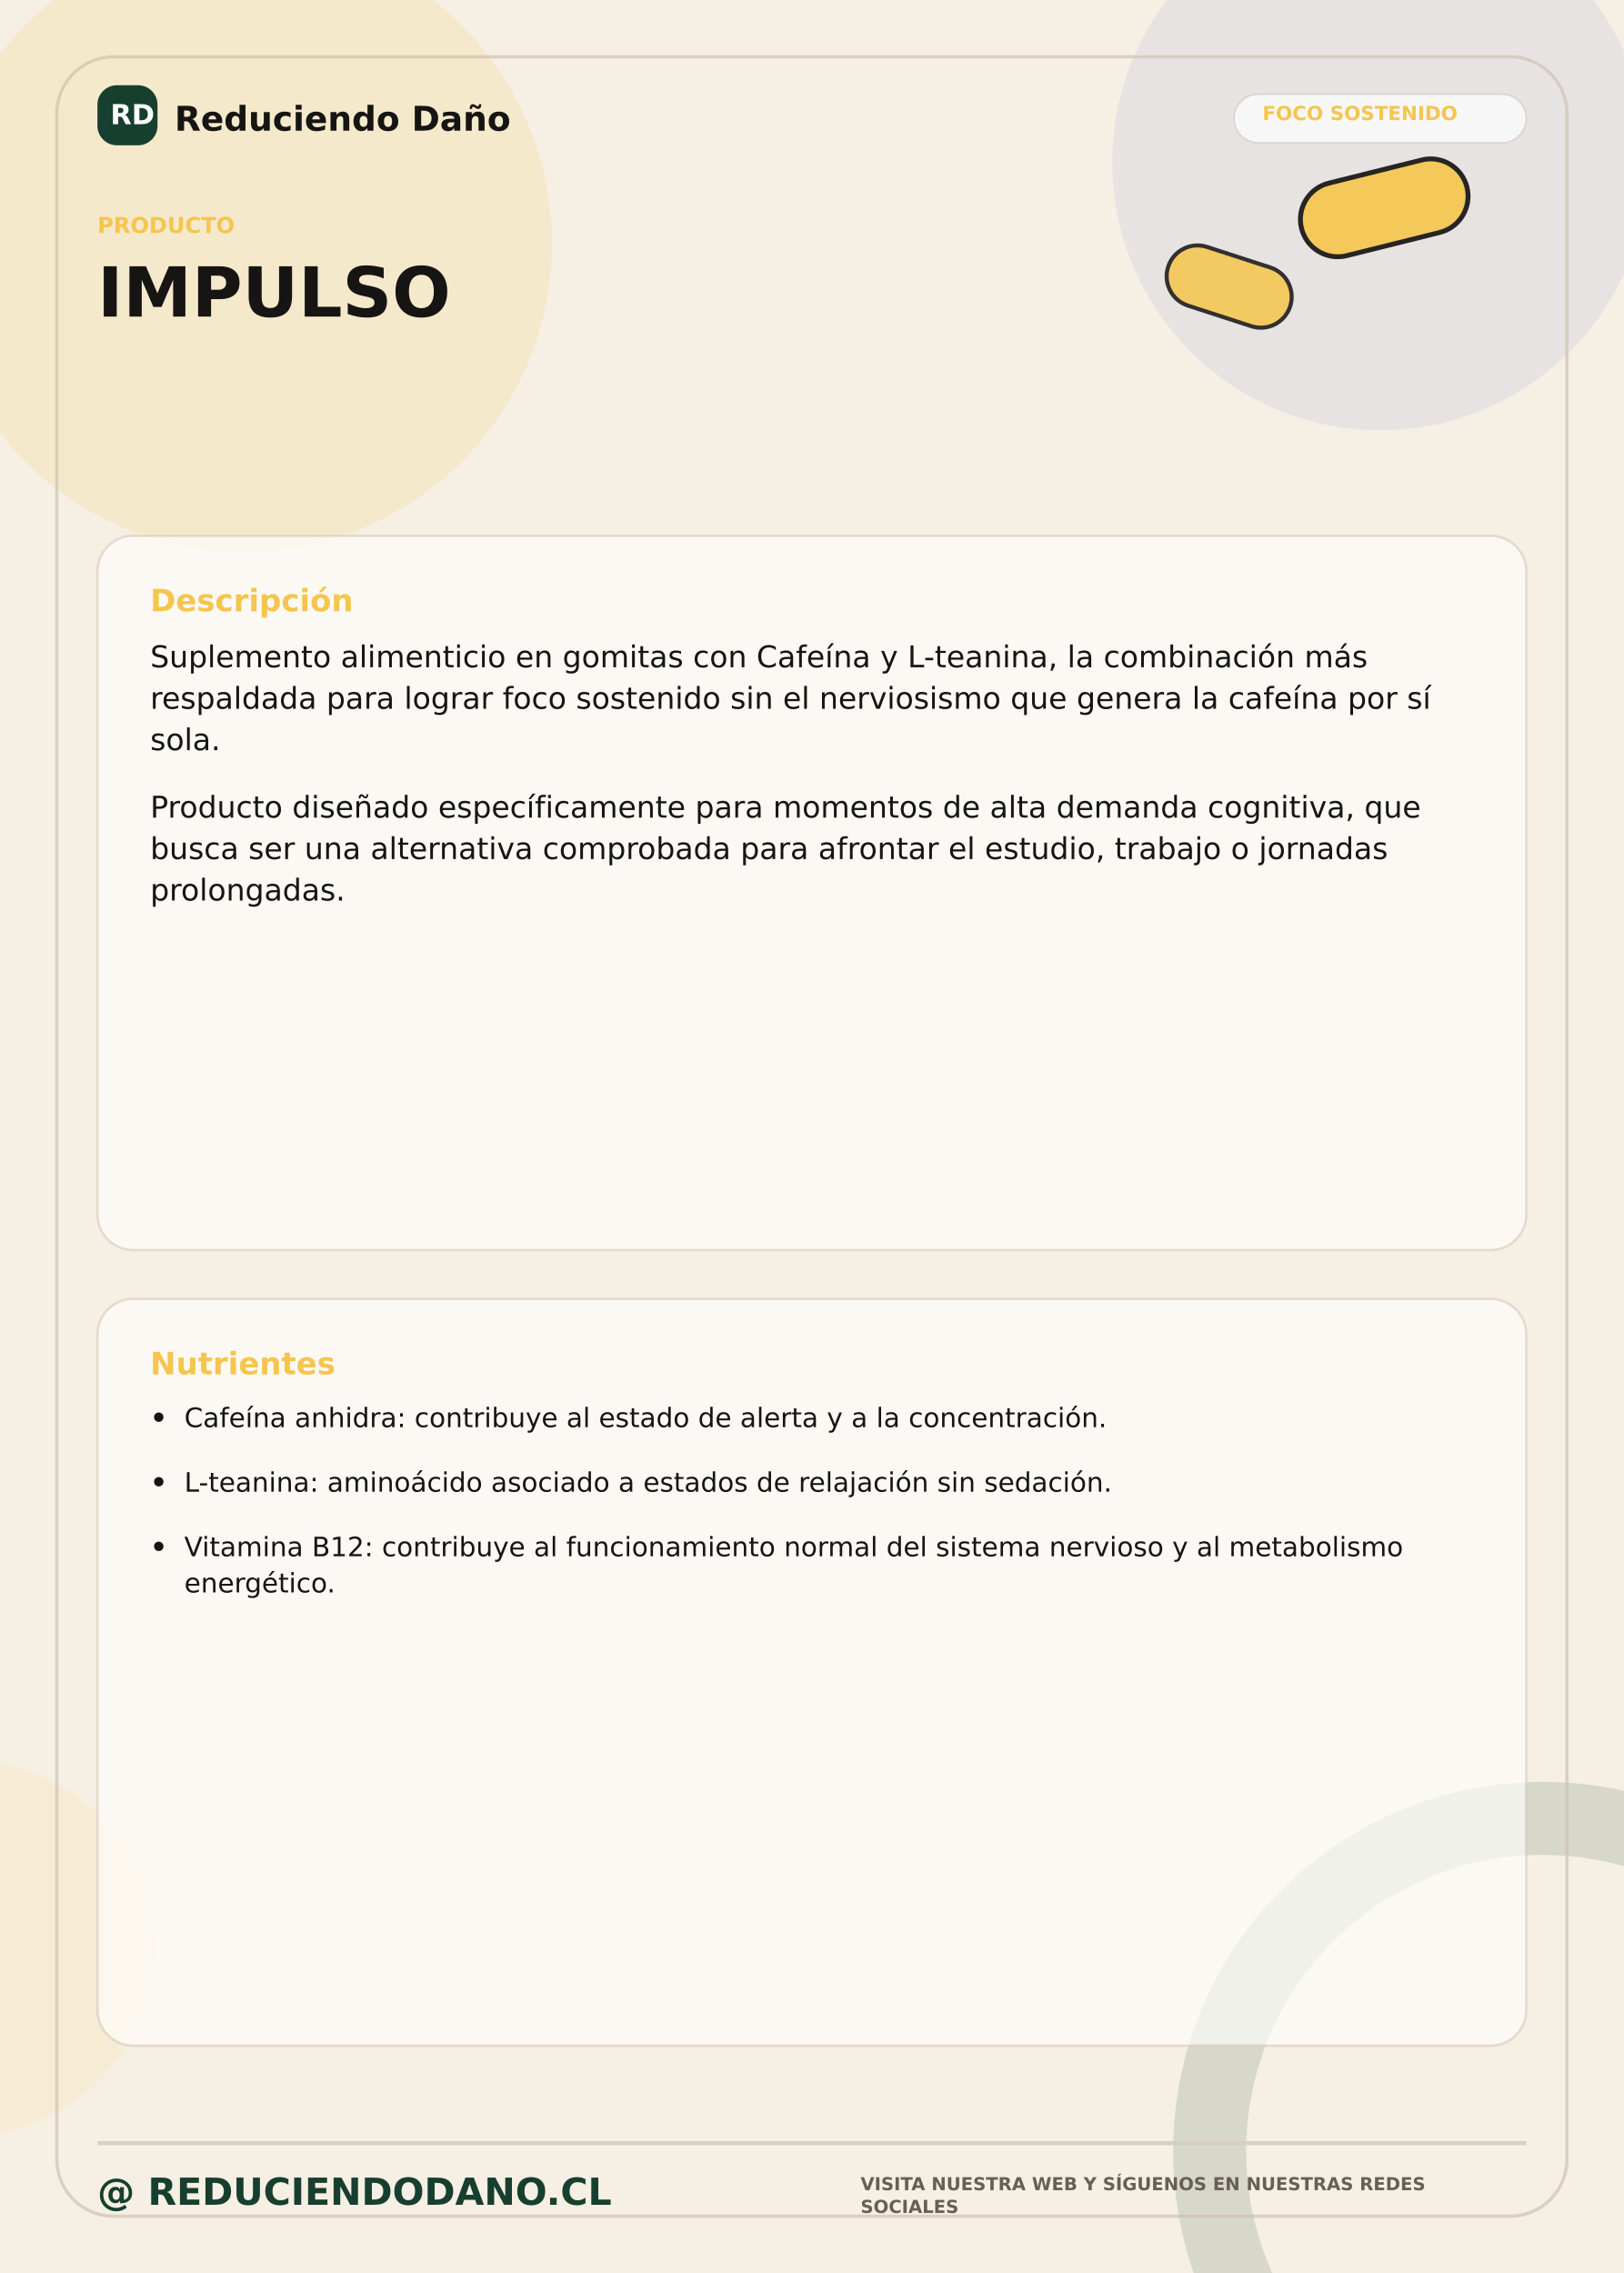
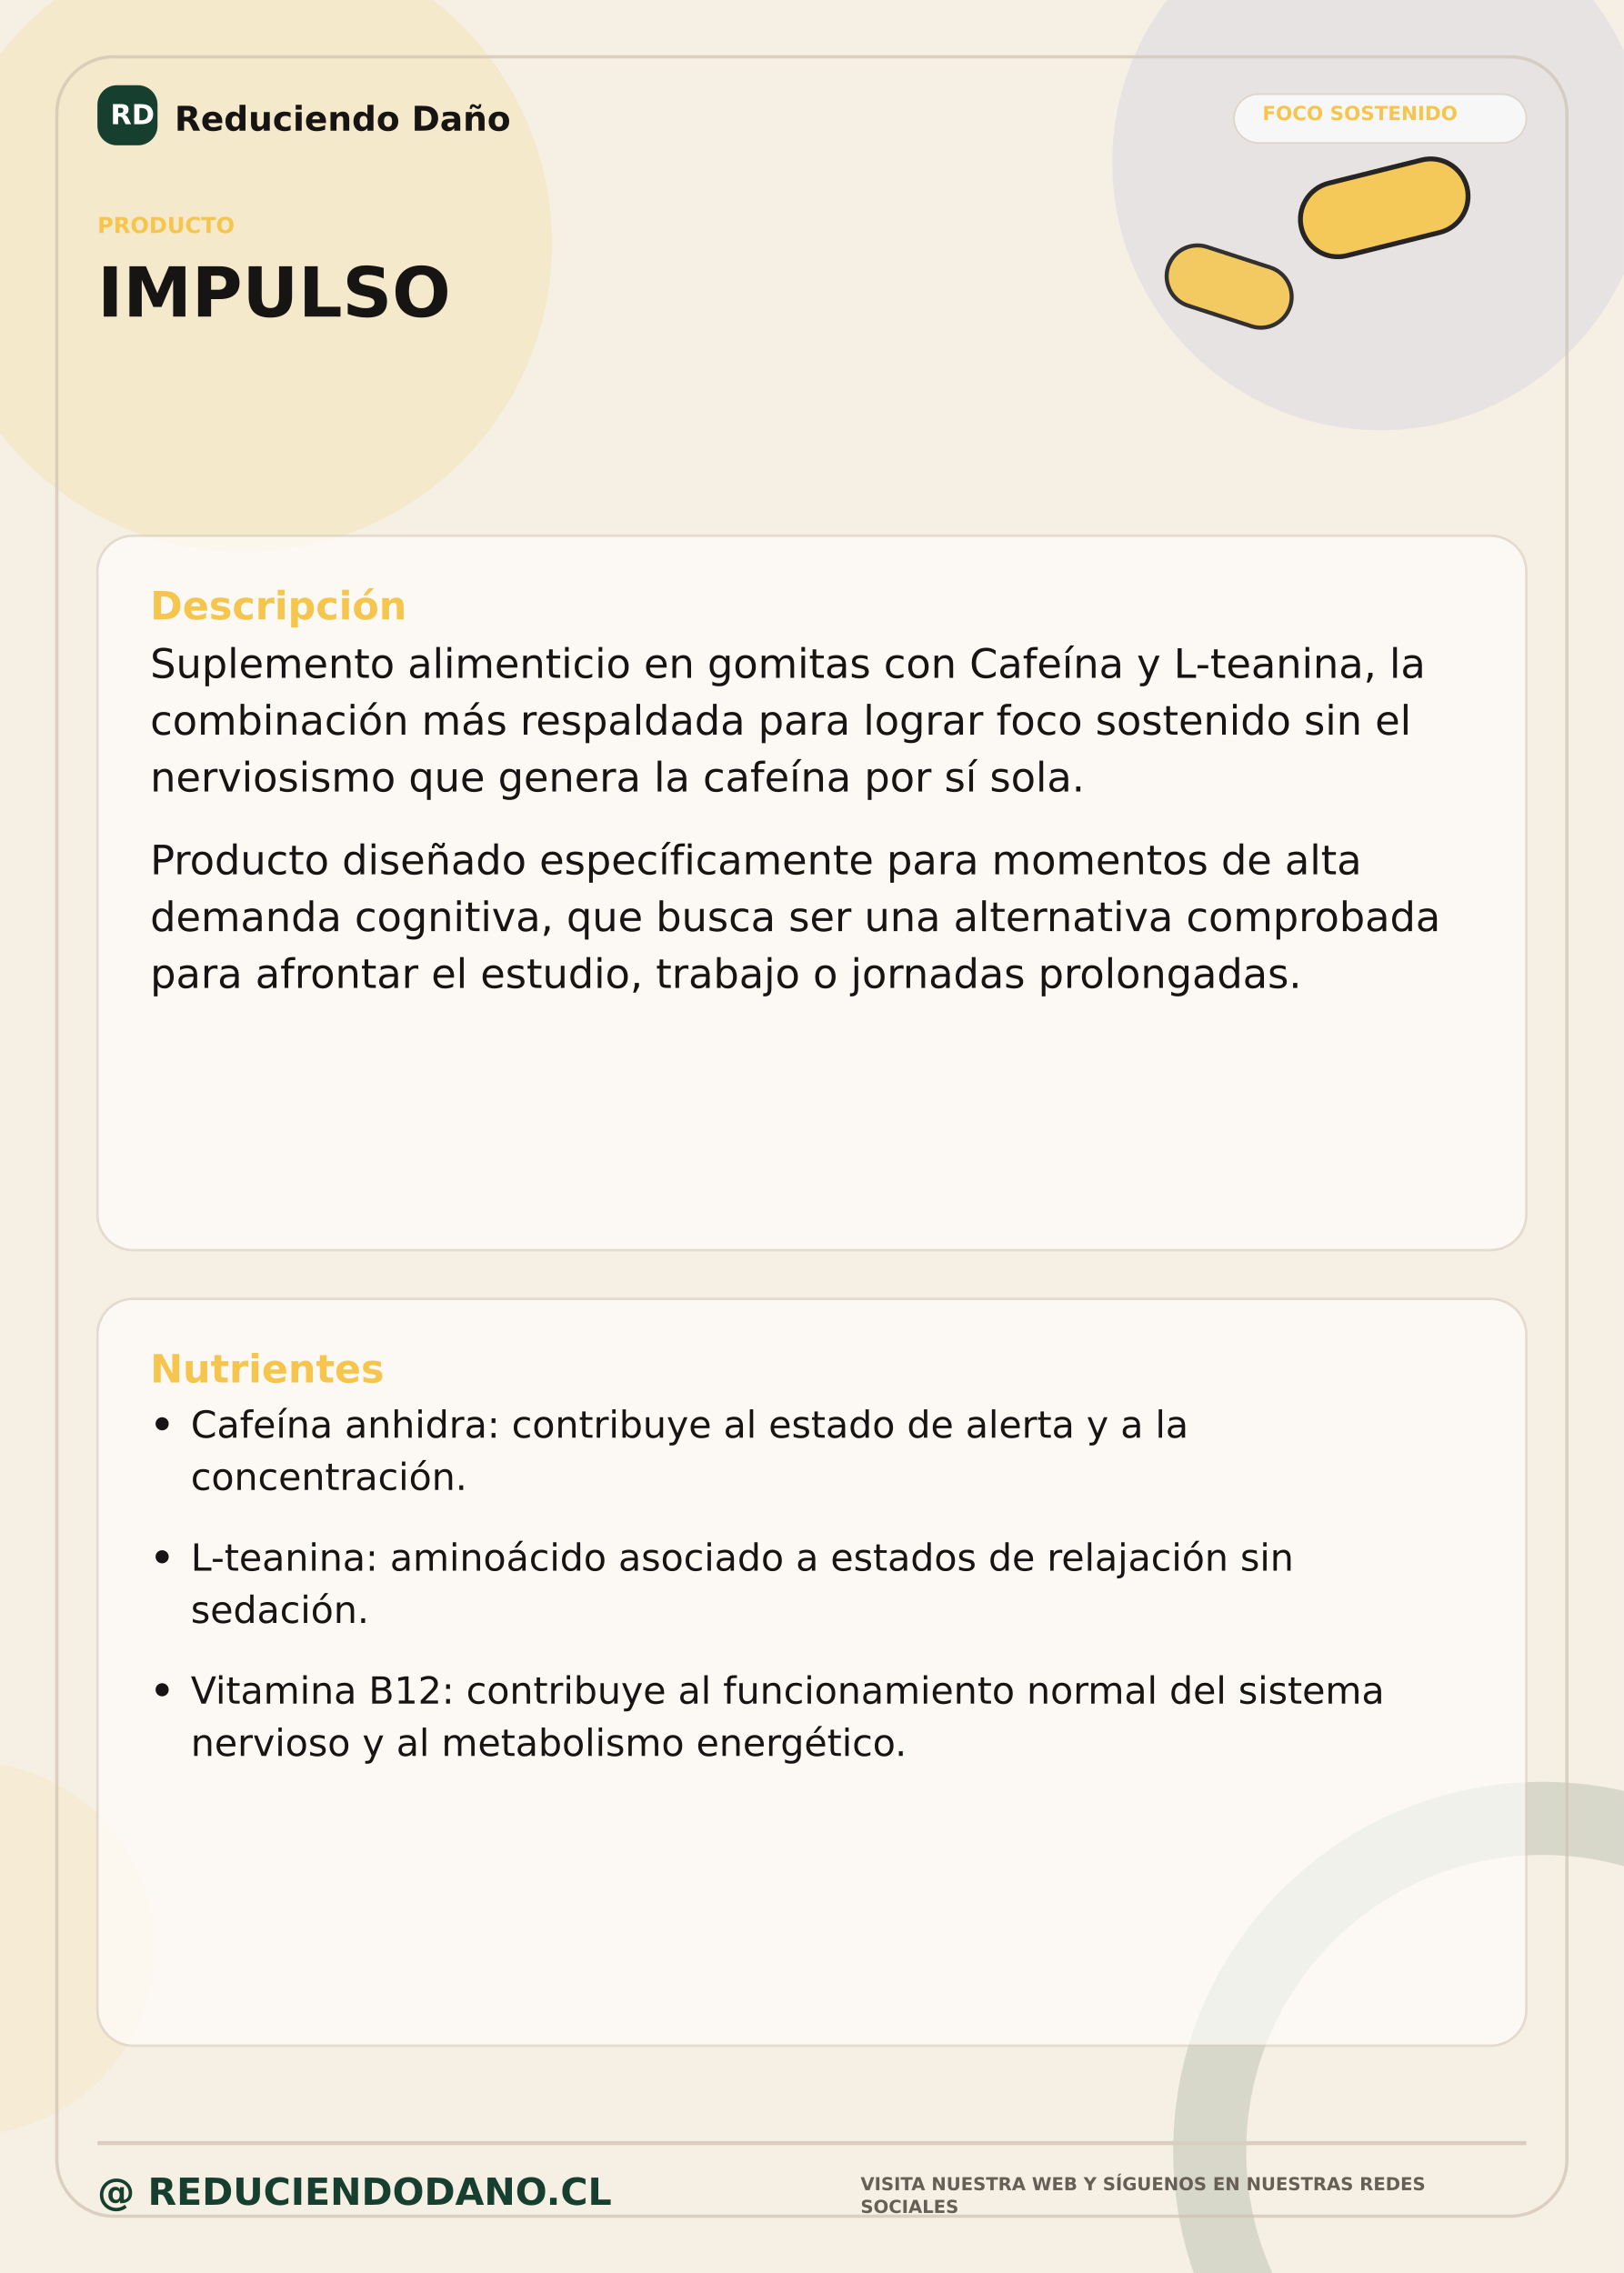
<svg xmlns="http://www.w3.org/2000/svg" width="2000px" height="2800px" viewBox="0 0 2000 2800">
  <g id="fondo_editable">
    <rect x="0" y="0" width="2000" height="2800" rx="0" fill="#F6EFE3" />
    <circle cx="300" cy="300" r="380" fill="#F5C54D" opacity=".16" />
    <circle cx="1700" cy="200" r="330" fill="#315EE8" opacity=".08" />
    <circle cx="1900" cy="2650" r="410" fill="none" stroke="#173F2F" stroke-width="90" opacity=".14" />
    <circle cx="-40" cy="2400" r="230" fill="#F5C54D" opacity=".10" />
  </g>
  <g id="marco_y_decoracion_editable">
    <rect x="70" y="70" width="1860" height="2660" rx="70" fill="none" stroke="#CFC2B2" stroke-width="4" opacity=".7" />
    <rect x="1600" y="210" width="210" height="92" rx="46" fill="#F5C54D" stroke="#161513" stroke-width="6" transform="rotate(-14 1705 256)" opacity=".92" />
    <rect x="1435" y="315" width="158" height="76" rx="38" fill="#F5C54D" stroke="#161513" stroke-width="5" transform="rotate(18 1514 353)" opacity=".86" />
  </g>
  <g id="header_marca">
    <rect x="120" y="105" width="74" height="74" rx="24" fill="#173F2F" />
    <text class="txt" x="136" y="153" fill="#FFFFFF" font-family="DejaVu Sans, Arial, Helvetica, sans-serif" font-size="34" font-weight="700">RD</text>
    <text class="txt" x="215" y="161" fill="#161513" font-family="DejaVu Sans, Arial, Helvetica, sans-serif" font-size="42" font-weight="700">Reduciendo Daño</text>
    <rect x="1520" y="116" width="360" height="60" rx="30" fill="#FFFFFF" stroke="#D9CEC0" stroke-width="2" opacity=".7" />
    <text class="txt" x="1555" y="148" fill="#F5C54D" font-family="DejaVu Sans, Arial, Helvetica, sans-serif" font-size="24" font-weight="700">FOCO SOSTENIDO</text>
  </g>
  <g id="titulo">
    <text class="txt" x="120" y="287" fill="#F5C54D" font-family="DejaVu Sans, Arial, Helvetica, sans-serif" font-size="27" font-weight="700">PRODUCTO</text>
    <text class="txt" x="120" y="390" fill="#161513" font-family="DejaVu Sans, Arial, Helvetica, sans-serif" font-size="85" font-weight="700">IMPULSO</text>
  </g>
  <g id="cajas_editables">
    <rect x="120" y="660" width="1760" height="880" rx="44" fill="#FFFFFF" stroke="#D9CEC0" stroke-width="3" opacity=".64" />
    <rect x="120" y="1600" width="1760" height="920" rx="44" fill="#FFFFFF" stroke="#D9CEC0" stroke-width="3" opacity=".64" />
  </g>
  <g id="contenido_texto">
-     <text class="txt" x="185" y="753" fill="#F5C54D" font-family="DejaVu Sans, Arial, Helvetica, sans-serif" font-size="38" font-weight="700">Descripción</text>
-     <text class="txt" x="185" y="822" fill="#161513" font-family="DejaVu Sans, Arial, Helvetica, sans-serif" font-size="37" font-weight="400">Suplemento alimenticio en gomitas con Cafeína y L-teanina, la combinación más</text>
-     <text class="txt" x="185" y="873.06" fill="#161513" font-family="DejaVu Sans, Arial, Helvetica, sans-serif" font-size="37" font-weight="400">respaldada para lograr foco sostenido sin el nerviosismo que genera la cafeína por sí</text>
-     <text class="txt" x="185" y="924.12" fill="#161513" font-family="DejaVu Sans, Arial, Helvetica, sans-serif" font-size="37" font-weight="400">sola.</text>
-     <text class="txt" x="185" y="1007.18" fill="#161513" font-family="DejaVu Sans, Arial, Helvetica, sans-serif" font-size="37" font-weight="400">Producto diseñado específicamente para momentos de alta demanda cognitiva, que</text>
-     <text class="txt" x="185" y="1058.24" fill="#161513" font-family="DejaVu Sans, Arial, Helvetica, sans-serif" font-size="37" font-weight="400">busca ser una alternativa comprobada para afrontar el estudio, trabajo o jornadas</text>
-     <text class="txt" x="185" y="1109.3" fill="#161513" font-family="DejaVu Sans, Arial, Helvetica, sans-serif" font-size="37" font-weight="400">prolongadas.</text>
-     <text class="txt" x="185" y="1693" fill="#F5C54D" font-family="DejaVu Sans, Arial, Helvetica, sans-serif" font-size="38" font-weight="700">Nutrientes</text>
-     <text x="185" y="1758" fill="#161513" font-family="DejaVu Sans, Arial, Helvetica, sans-serif" font-size="33" font-weight="700">•</text>
-     <text class="txt" x="227" y="1758" fill="#161513" font-family="DejaVu Sans, Arial, Helvetica, sans-serif" font-size="33" font-weight="400">Cafeína anhidra: contribuye al estado de alerta y a la concentración.</text>
-     <text x="185" y="1837.55" fill="#161513" font-family="DejaVu Sans, Arial, Helvetica, sans-serif" font-size="33" font-weight="700">•</text>
-     <text class="txt" x="227" y="1837.55" fill="#161513" font-family="DejaVu Sans, Arial, Helvetica, sans-serif" font-size="33" font-weight="400">L-teanina: aminoácido asociado a estados de relajación sin sedación.</text>
-     <text x="185" y="1917.1" fill="#161513" font-family="DejaVu Sans, Arial, Helvetica, sans-serif" font-size="33" font-weight="700">•</text>
-     <text class="txt" x="227" y="1917.1" fill="#161513" font-family="DejaVu Sans, Arial, Helvetica, sans-serif" font-size="33" font-weight="400">Vitamina B12: contribuye al funcionamiento normal del sistema nervioso y al metabolismo</text>
-     <text class="txt" x="227" y="1961.65" fill="#161513" font-family="DejaVu Sans, Arial, Helvetica, sans-serif" font-size="33" font-weight="400">energético.</text>
+     <text class="txt" x="185" y="763" fill="#F5C54D" font-family="DejaVu Sans, Arial, Helvetica, sans-serif" font-size="48" font-weight="700">Descripción</text>
+     <text class="txt" x="185" y="835" fill="#161513" font-family="DejaVu Sans, Arial, Helvetica, sans-serif" font-size="50" font-weight="400">Suplemento alimenticio en gomitas con Cafeína y L-teanina, la</text>
+     <text class="txt" x="185" y="905.0" fill="#161513" font-family="DejaVu Sans, Arial, Helvetica, sans-serif" font-size="50" font-weight="400">combinación más respaldada para lograr foco sostenido sin el</text>
+     <text class="txt" x="185" y="975.0" fill="#161513" font-family="DejaVu Sans, Arial, Helvetica, sans-serif" font-size="50" font-weight="400">nerviosismo que genera la cafeína por sí sola.</text>
+     <text class="txt" x="185" y="1077.0" fill="#161513" font-family="DejaVu Sans, Arial, Helvetica, sans-serif" font-size="50" font-weight="400">Producto diseñado específicamente para momentos de alta</text>
+     <text class="txt" x="185" y="1147.0" fill="#161513" font-family="DejaVu Sans, Arial, Helvetica, sans-serif" font-size="50" font-weight="400">demanda cognitiva, que busca ser una alternativa comprobada</text>
+     <text class="txt" x="185" y="1217.0" fill="#161513" font-family="DejaVu Sans, Arial, Helvetica, sans-serif" font-size="50" font-weight="400">para afrontar el estudio, trabajo o jornadas prolongadas.</text>
+     <text class="txt" x="185" y="1703" fill="#F5C54D" font-family="DejaVu Sans, Arial, Helvetica, sans-serif" font-size="48" font-weight="700">Nutrientes</text>
+     <text x="185" y="1771" fill="#161513" font-family="DejaVu Sans, Arial, Helvetica, sans-serif" font-size="46" font-weight="700">•</text>
+     <text class="txt" x="235" y="1771" fill="#161513" font-family="DejaVu Sans, Arial, Helvetica, sans-serif" font-size="46" font-weight="400">Cafeína anhidra: contribuye al estado de alerta y a la</text>
+     <text class="txt" x="235" y="1835.4" fill="#161513" font-family="DejaVu Sans, Arial, Helvetica, sans-serif" font-size="46" font-weight="400">concentración.</text>
+     <text x="185" y="1934.8" fill="#161513" font-family="DejaVu Sans, Arial, Helvetica, sans-serif" font-size="46" font-weight="700">•</text>
+     <text class="txt" x="235" y="1934.8" fill="#161513" font-family="DejaVu Sans, Arial, Helvetica, sans-serif" font-size="46" font-weight="400">L-teanina: aminoácido asociado a estados de relajación sin</text>
+     <text class="txt" x="235" y="1999.2" fill="#161513" font-family="DejaVu Sans, Arial, Helvetica, sans-serif" font-size="46" font-weight="400">sedación.</text>
+     <text x="185" y="2098.6" fill="#161513" font-family="DejaVu Sans, Arial, Helvetica, sans-serif" font-size="46" font-weight="700">•</text>
+     <text class="txt" x="235" y="2098.6" fill="#161513" font-family="DejaVu Sans, Arial, Helvetica, sans-serif" font-size="46" font-weight="400">Vitamina B12: contribuye al funcionamiento normal del sistema</text>
+     <text class="txt" x="235" y="2163" fill="#161513" font-family="DejaVu Sans, Arial, Helvetica, sans-serif" font-size="46" font-weight="400">nervioso y al metabolismo energético.</text>
  </g>
  <g id="footer">
    <line x1="120" y1="2640" x2="1880" y2="2640" stroke="#D9CEC0" stroke-width="5" />
    <text class="txt" x="120" y="2716" fill="#173F2F" font-family="DejaVu Sans, Arial, Helvetica, sans-serif" font-size="46" font-weight="700">@ REDUCIENDODANO.CL</text>
    <text class="txt" x="1060" y="2698" fill="#675F55" font-family="DejaVu Sans, Arial, Helvetica, sans-serif" font-size="22" font-weight="700">VISITA NUESTRA WEB Y SÍGUENOS EN NUESTRAS REDES</text>
    <text class="txt" x="1060" y="2726" fill="#675F55" font-family="DejaVu Sans, Arial, Helvetica, sans-serif" font-size="22" font-weight="700">SOCIALES</text>
  </g>
</svg>
